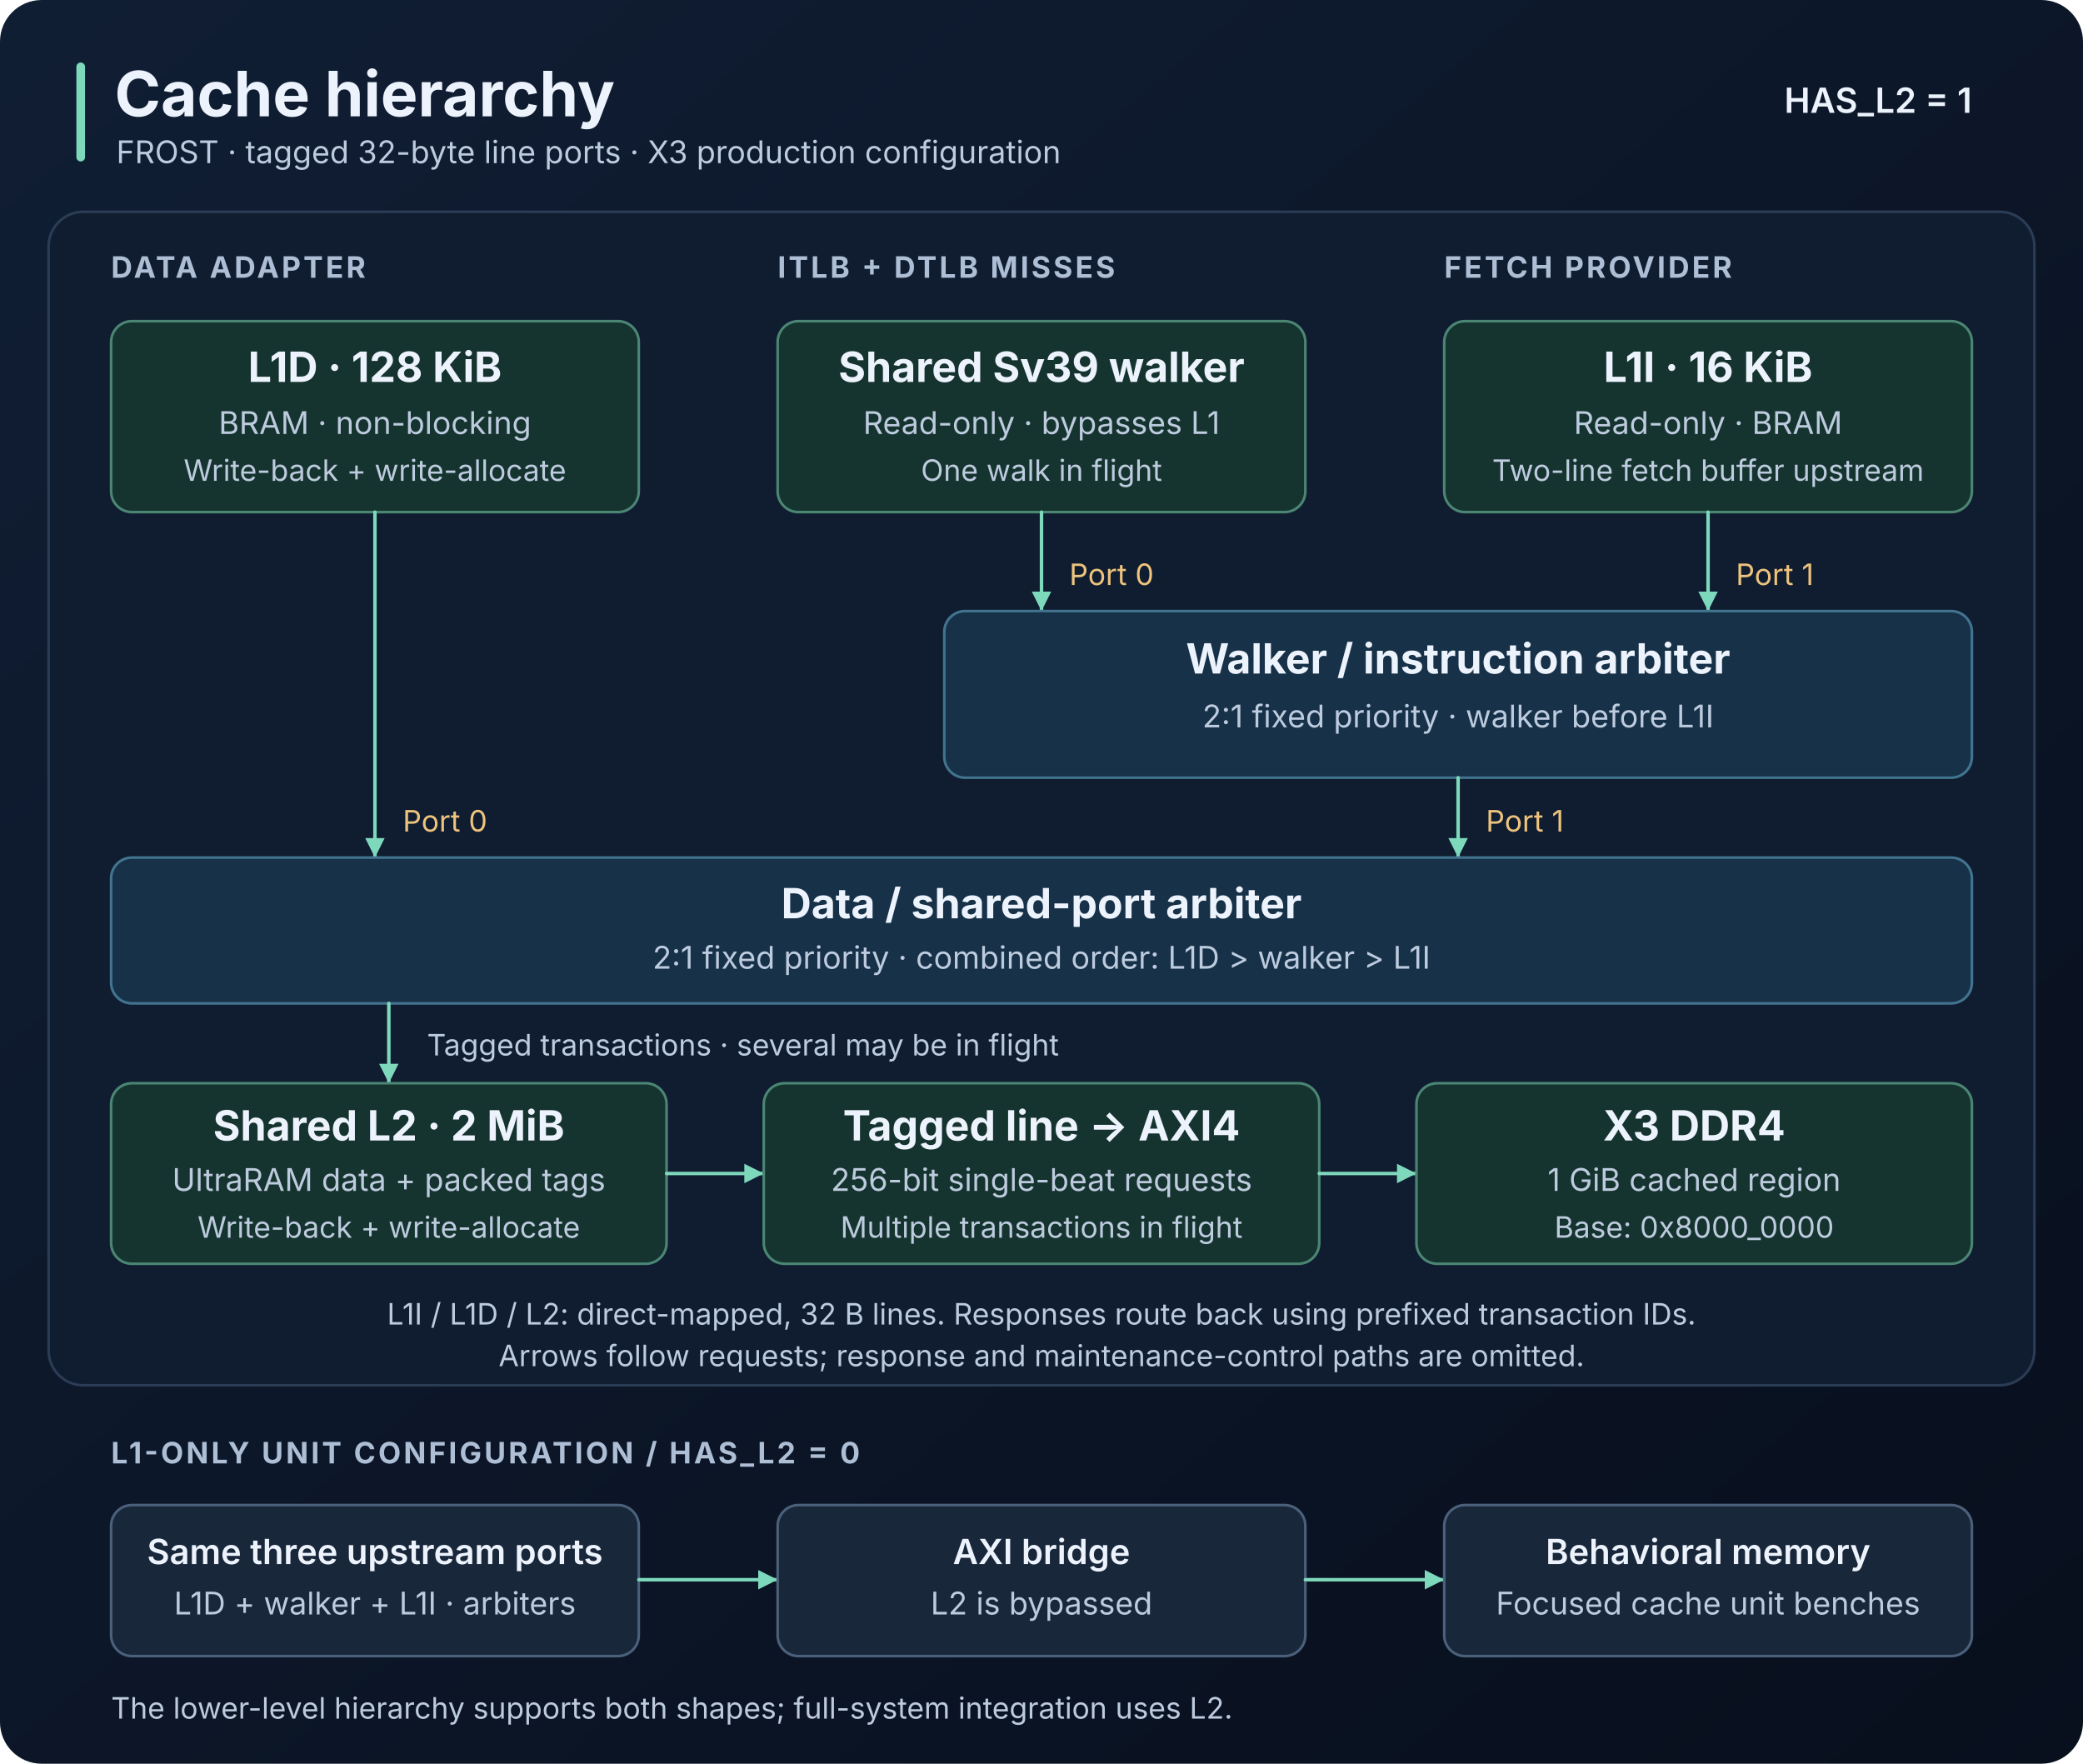
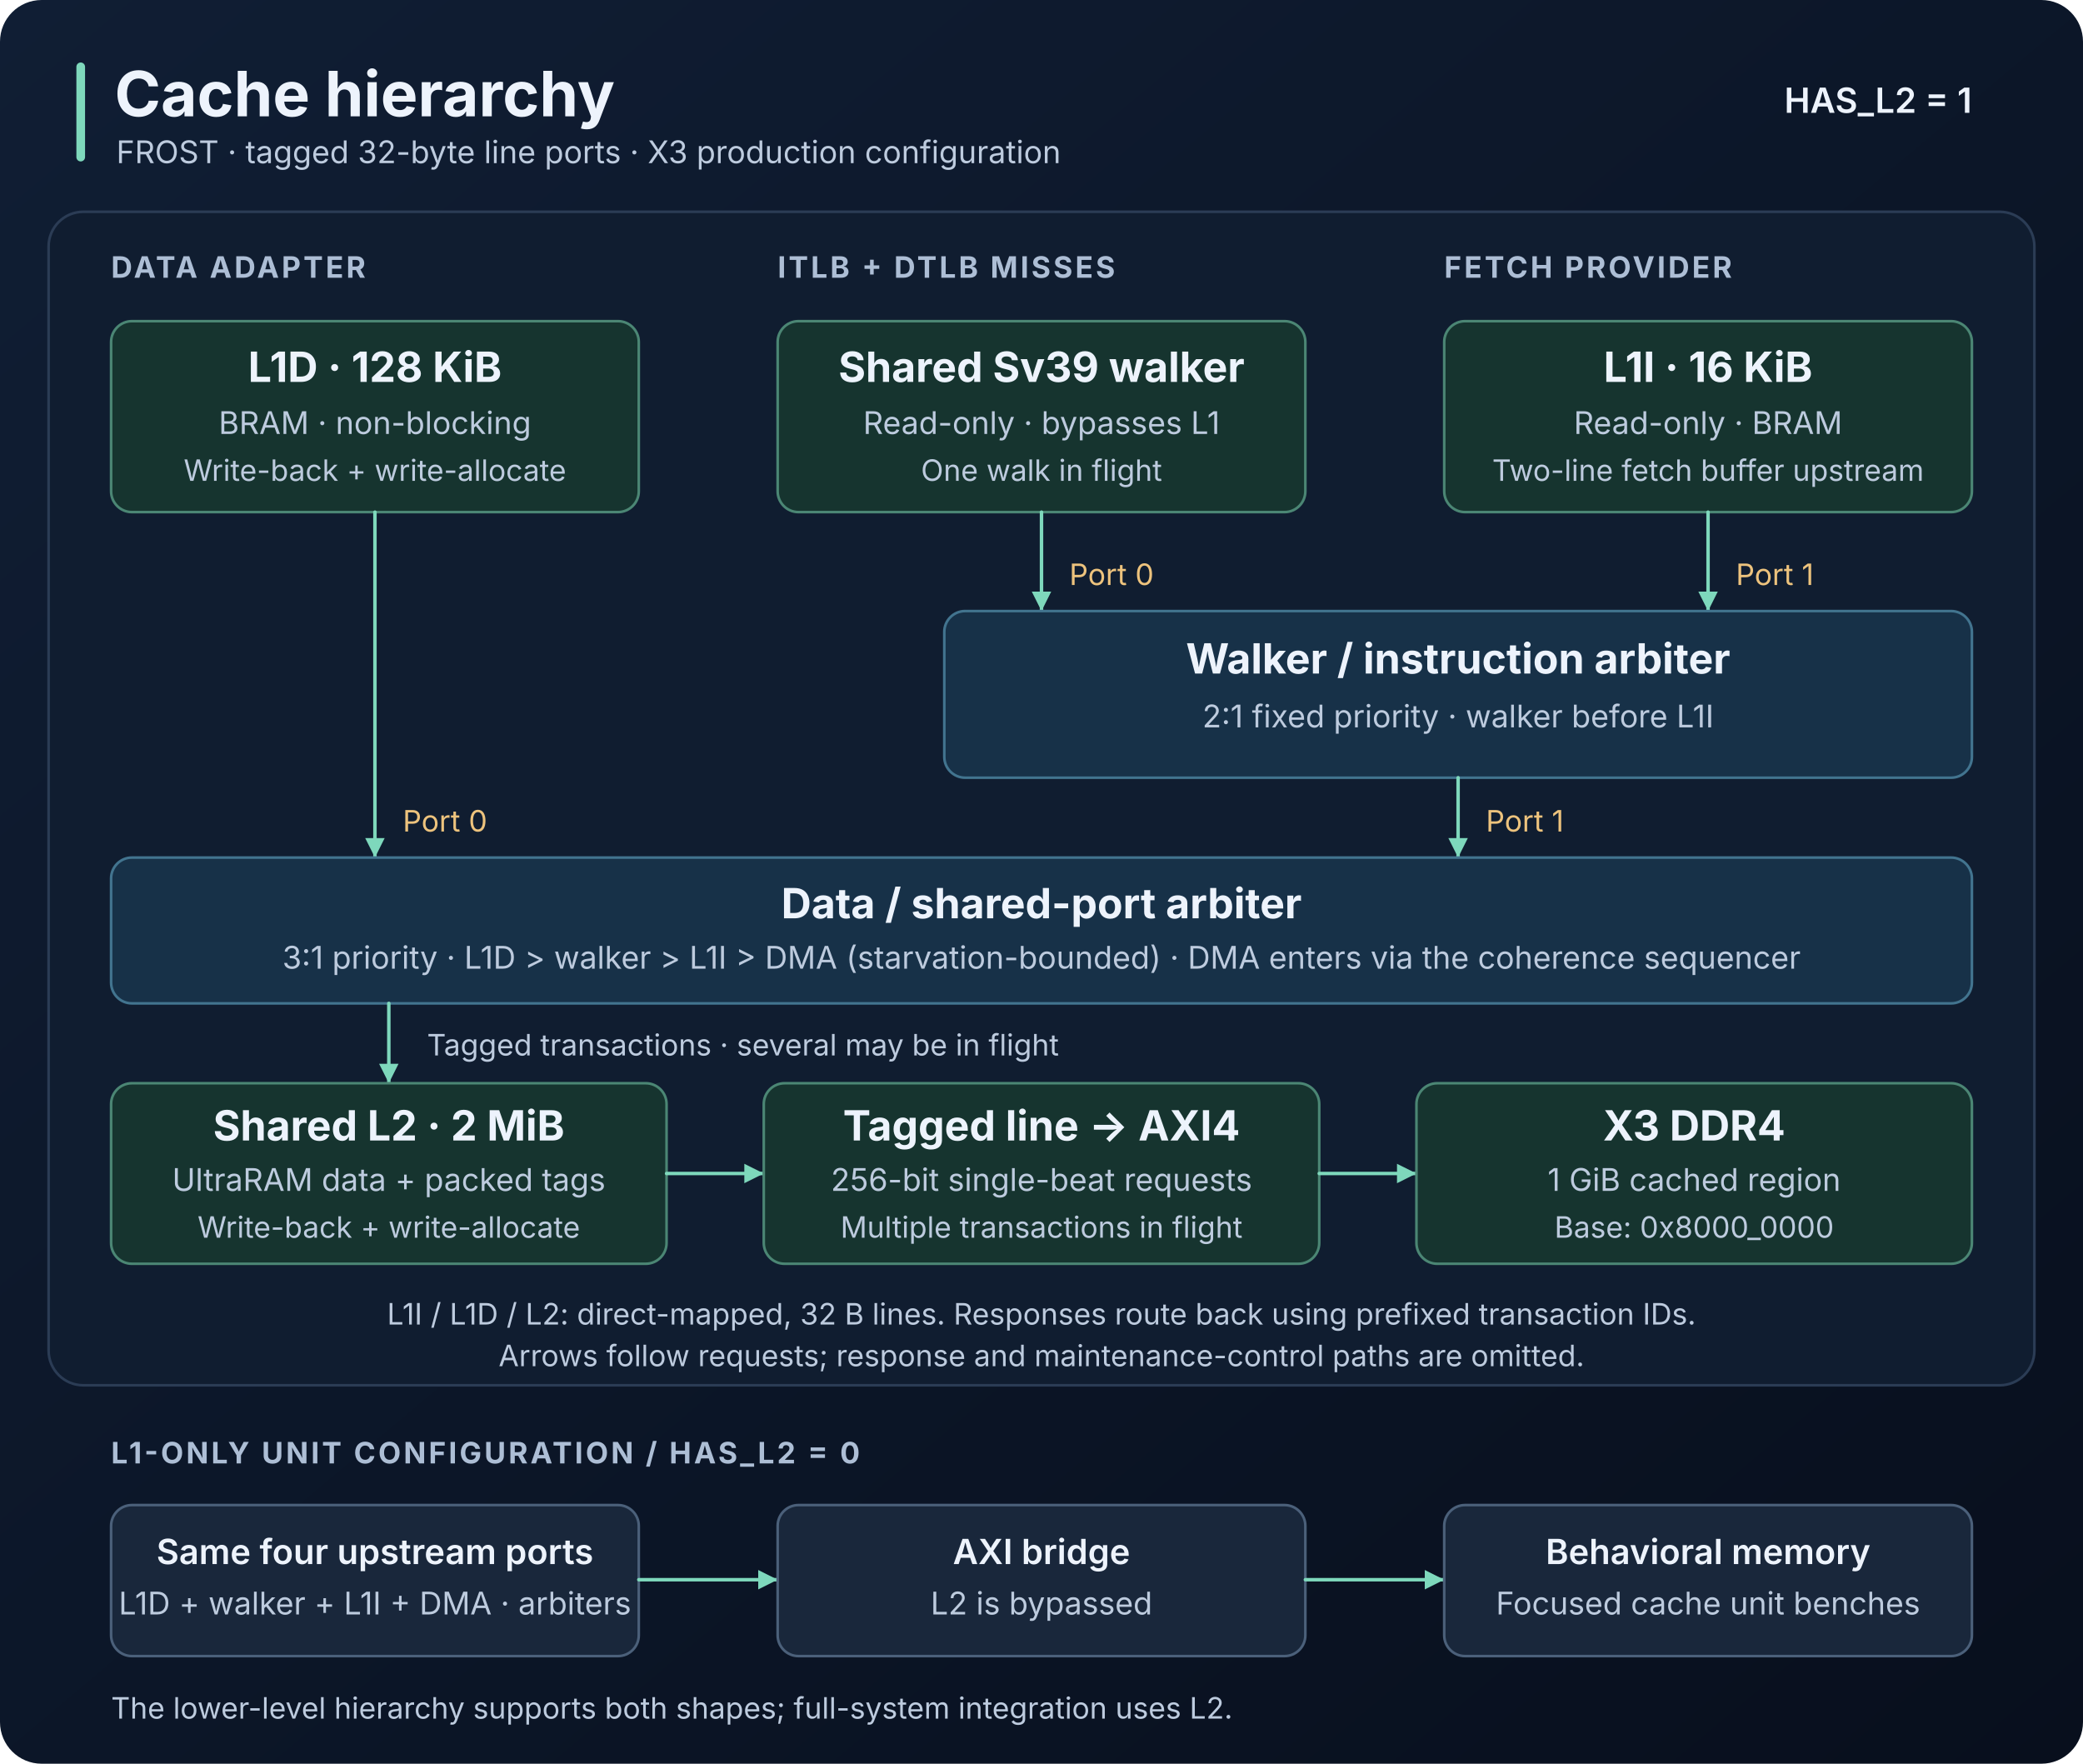
<svg xmlns="http://www.w3.org/2000/svg" width="1200" height="1016" viewBox="0 0 1200 1016" role="img" aria-labelledby="title desc">
  <defs>
    <linearGradient id="background" x2="1" y2="1">
      <stop stop-color="#101e34" />
      <stop offset="1" stop-color="#080f1d" />
    </linearGradient>
    <marker id="arrow" viewBox="0 0 10 10" refX="9" refY="5" markerWidth="7" markerHeight="7" orient="auto">
      <path d="M 1 1 L 9 5 L 1 9 Z" fill="#7ed8bc" />
    </marker>
    <style>
      text { font-family: -apple-system, BlinkMacSystemFont, "Segoe UI", sans-serif; fill: #edf3fc; }
      .heading { font-size: 24px; font-weight: 650; }
      .label { font-size: 20px; font-weight: 600; }
      .body { font-size: 18px; fill: #bdcbde; }
      .small { font-size: 17px; fill: #bdcbde; }
      .section { font-size: 17px; font-weight: 650; letter-spacing: 1.5px; fill: #adbed5; }
      .center { text-anchor: middle; }
      .panel { fill: #101d30; stroke: #2b3c55; stroke-width: 1.5; }
      .memory { fill: #16342f; stroke: #4b8674; stroke-width: 1.5; }
      .arbiter { fill: #173148; stroke: #42748f; stroke-width: 1.5; }
      .system { fill: #19273b; stroke: #4b607a; stroke-width: 1.5; }
      .link { fill: none; stroke: #7ed8bc; stroke-width: 2; stroke-linejoin: round; stroke-linecap: round; marker-end: url(#arrow); }
      .port { font-size: 17px; fill: #edc37d; }
    </style>
  </defs>
  <rect width="1200" height="1016" rx="24" fill="url(#background)" />
  <rect x="44" y="36" width="5" height="57" rx="2.5" fill="#7ed8bc" />
  <text x="66" y="67" font-size="36" font-weight="750">Cache hierarchy</text>
  <text x="67" y="94" class="body">FROST · tagged 32-byte line ports · X3 production configuration</text>
  <text x="1136" y="65" class="label" text-anchor="end">HAS_L2 = 1</text>
  <rect x="28" y="122" width="1144" height="676" rx="20" class="panel" />
  <text x="64" y="160" class="section">DATA ADAPTER</text>
  <text x="448" y="160" class="section">ITLB + DTLB MISSES</text>
  <text x="832" y="160" class="section">FETCH PROVIDER</text>
  <g class="center">
    <rect x="64" y="185" width="304" height="110" rx="12" class="memory" />
    <text x="216" y="220" class="heading">L1D · 128 KiB</text>
    <text x="216" y="250" class="body">BRAM · non-blocking</text>
    <text x="216" y="277" class="small">Write-back + write-allocate</text>
    <rect x="448" y="185" width="304" height="110" rx="12" class="memory" />
    <text x="600" y="220" class="heading">Shared Sv39 walker</text>
    <text x="600" y="250" class="body">Read-only · bypasses L1</text>
    <text x="600" y="277" class="small">One walk in flight</text>
    <rect x="832" y="185" width="304" height="110" rx="12" class="memory" />
    <text x="984" y="220" class="heading">L1I · 16 KiB</text>
    <text x="984" y="250" class="body">Read-only · BRAM</text>
    <text x="984" y="277" class="small">Two-line fetch buffer upstream</text>
  </g>
  <path d="M 600 295 V 352" class="link" />
  <path d="M 984 295 V 352" class="link" />
  <text x="616" y="337" class="port">Port 0</text>
  <text x="1000" y="337" class="port">Port 1</text>
  <rect x="544" y="352" width="592" height="96" rx="12" class="arbiter" />
  <text x="840" y="388" class="heading center">Walker / instruction arbiter</text>
  <text x="840" y="419" class="body center">2:1 fixed priority · walker before L1I</text>
  <path d="M 216 295 V 494" class="link" />
  <path d="M 840 448 V 494" class="link" />
  <text x="232" y="479" class="port">Port 0</text>
  <text x="856" y="479" class="port">Port 1</text>
  <rect x="64" y="494" width="1072" height="84" rx="12" class="arbiter" />
  <text x="600" y="529" class="heading center">Data / shared-port arbiter</text>
-   <text x="600" y="558" class="body center">2:1 fixed priority · combined order: L1D &gt; walker &gt; L1I</text>
+   <text x="600" y="558" class="body center">3:1 priority · L1D &gt; walker &gt; L1I &gt; DMA (starvation-bounded) · DMA enters via the coherence sequencer</text>
  <path d="M 224 578 V 624" class="link" />
  <text x="246" y="608" class="small">Tagged transactions · several may be in flight</text>
  <g class="center">
    <rect x="64" y="624" width="320" height="104" rx="12" class="memory" />
    <text x="224" y="657" class="heading">Shared L2 · 2 MiB</text>
    <text x="224" y="686" class="body">UltraRAM data + packed tags</text>
    <text x="224" y="713" class="small">Write-back + write-allocate</text>
    <path d="M 384 676 H 440" class="link" />
    <rect x="440" y="624" width="320" height="104" rx="12" class="memory" />
    <text x="600" y="657" class="heading">Tagged line → AXI4</text>
    <text x="600" y="686" class="body">256-bit single-beat requests</text>
    <text x="600" y="713" class="small">Multiple transactions in flight</text>
    <path d="M 760 676 H 816" class="link" />
    <rect x="816" y="624" width="320" height="104" rx="12" class="memory" />
    <text x="976" y="657" class="heading">X3 DDR4</text>
    <text x="976" y="686" class="body">1 GiB cached region</text>
    <text x="976" y="713" class="small">Base: 0x8000_0000</text>
  </g>
  <text x="600" y="763" class="small center">L1I / L1D / L2: direct-mapped, 32 B lines. Responses route back using prefixed transaction IDs.</text>
  <text x="600" y="787" class="small center">Arrows follow requests; response and maintenance-control paths are omitted.</text>
  <text x="64" y="843" class="section">L1-ONLY UNIT CONFIGURATION / HAS_L2 = 0</text>
  <g class="center">
    <rect x="64" y="867" width="304" height="87" rx="12" class="system" />
-     <text x="216" y="901" class="label">Same three upstream ports</text>
-     <text x="216" y="930" class="body">L1D + walker + L1I · arbiters</text>
+     <text x="216" y="901" class="label">Same four upstream ports</text>
+     <text x="216" y="930" class="body">L1D + walker + L1I + DMA · arbiters</text>
    <path d="M 368 910 H 448" class="link" />
    <rect x="448" y="867" width="304" height="87" rx="12" class="system" />
    <text x="600" y="901" class="label">AXI bridge</text>
    <text x="600" y="930" class="body">L2 is bypassed</text>
    <path d="M 752 910 H 832" class="link" />
    <rect x="832" y="867" width="304" height="87" rx="12" class="system" />
    <text x="984" y="901" class="label">Behavioral memory</text>
    <text x="984" y="930" class="body">Focused cache unit benches</text>
  </g>
  <text x="64" y="990" class="small">The lower-level hierarchy supports both shapes; full-system integration uses L2.</text>
</svg>
